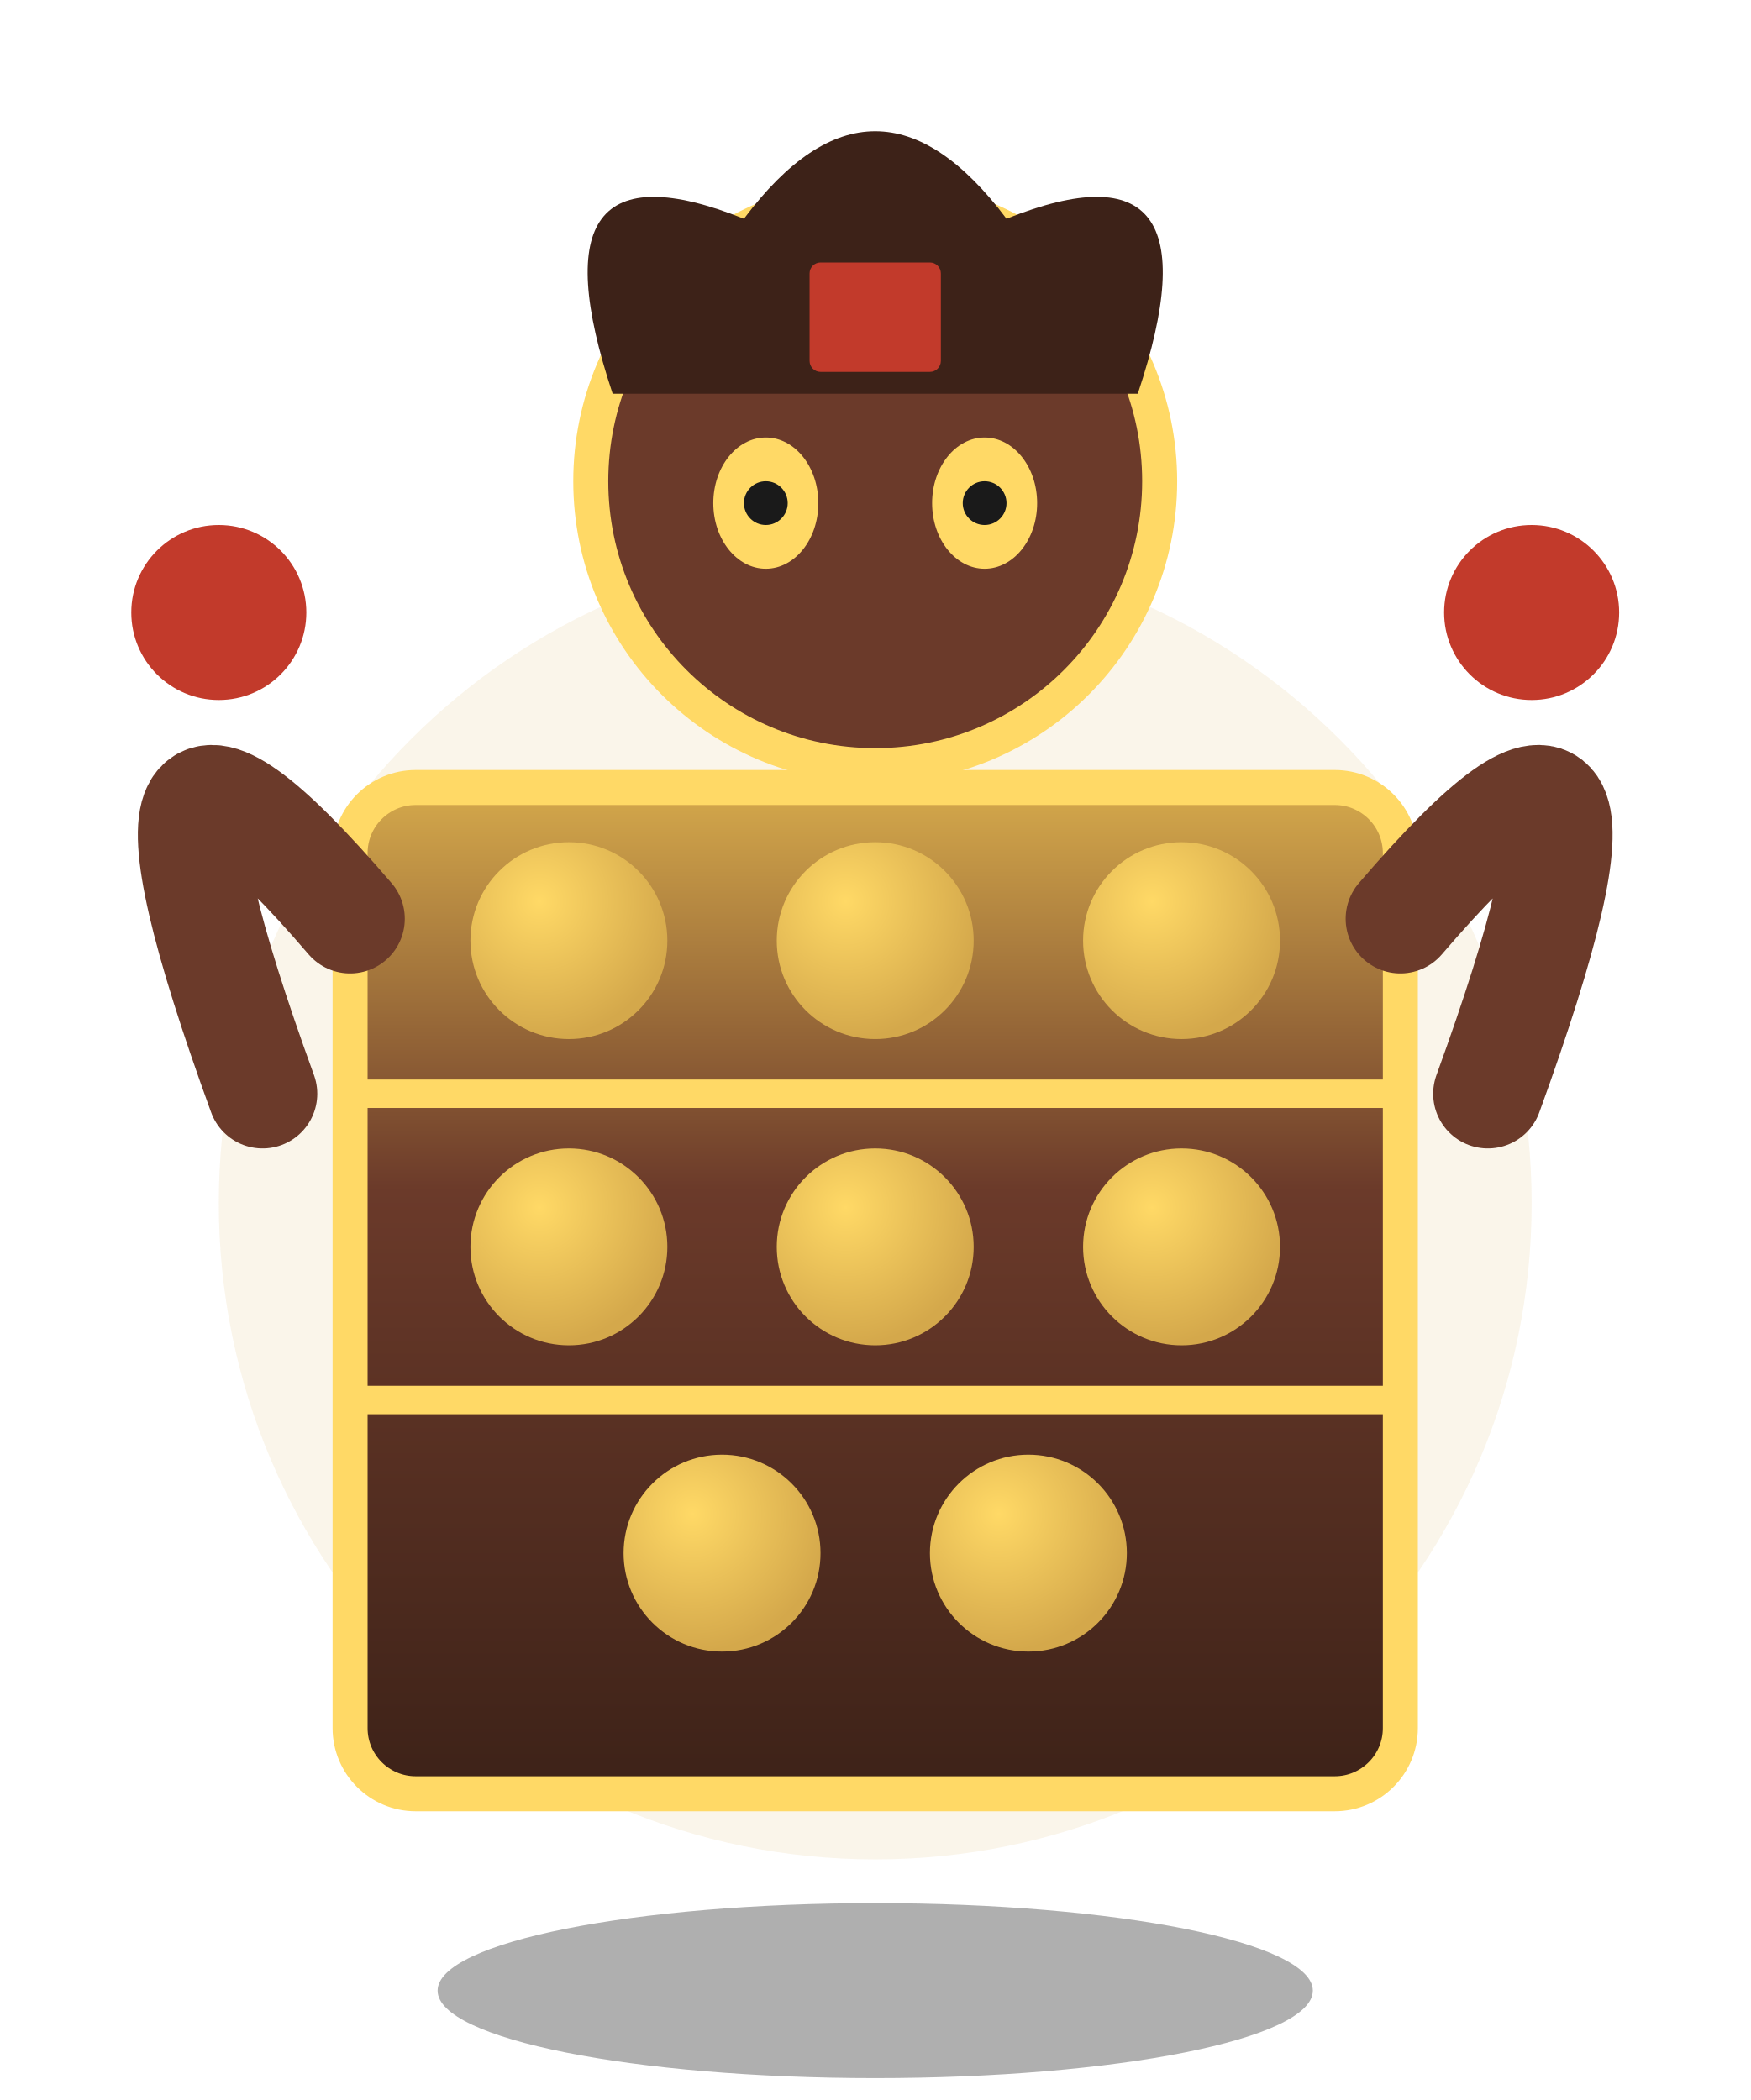
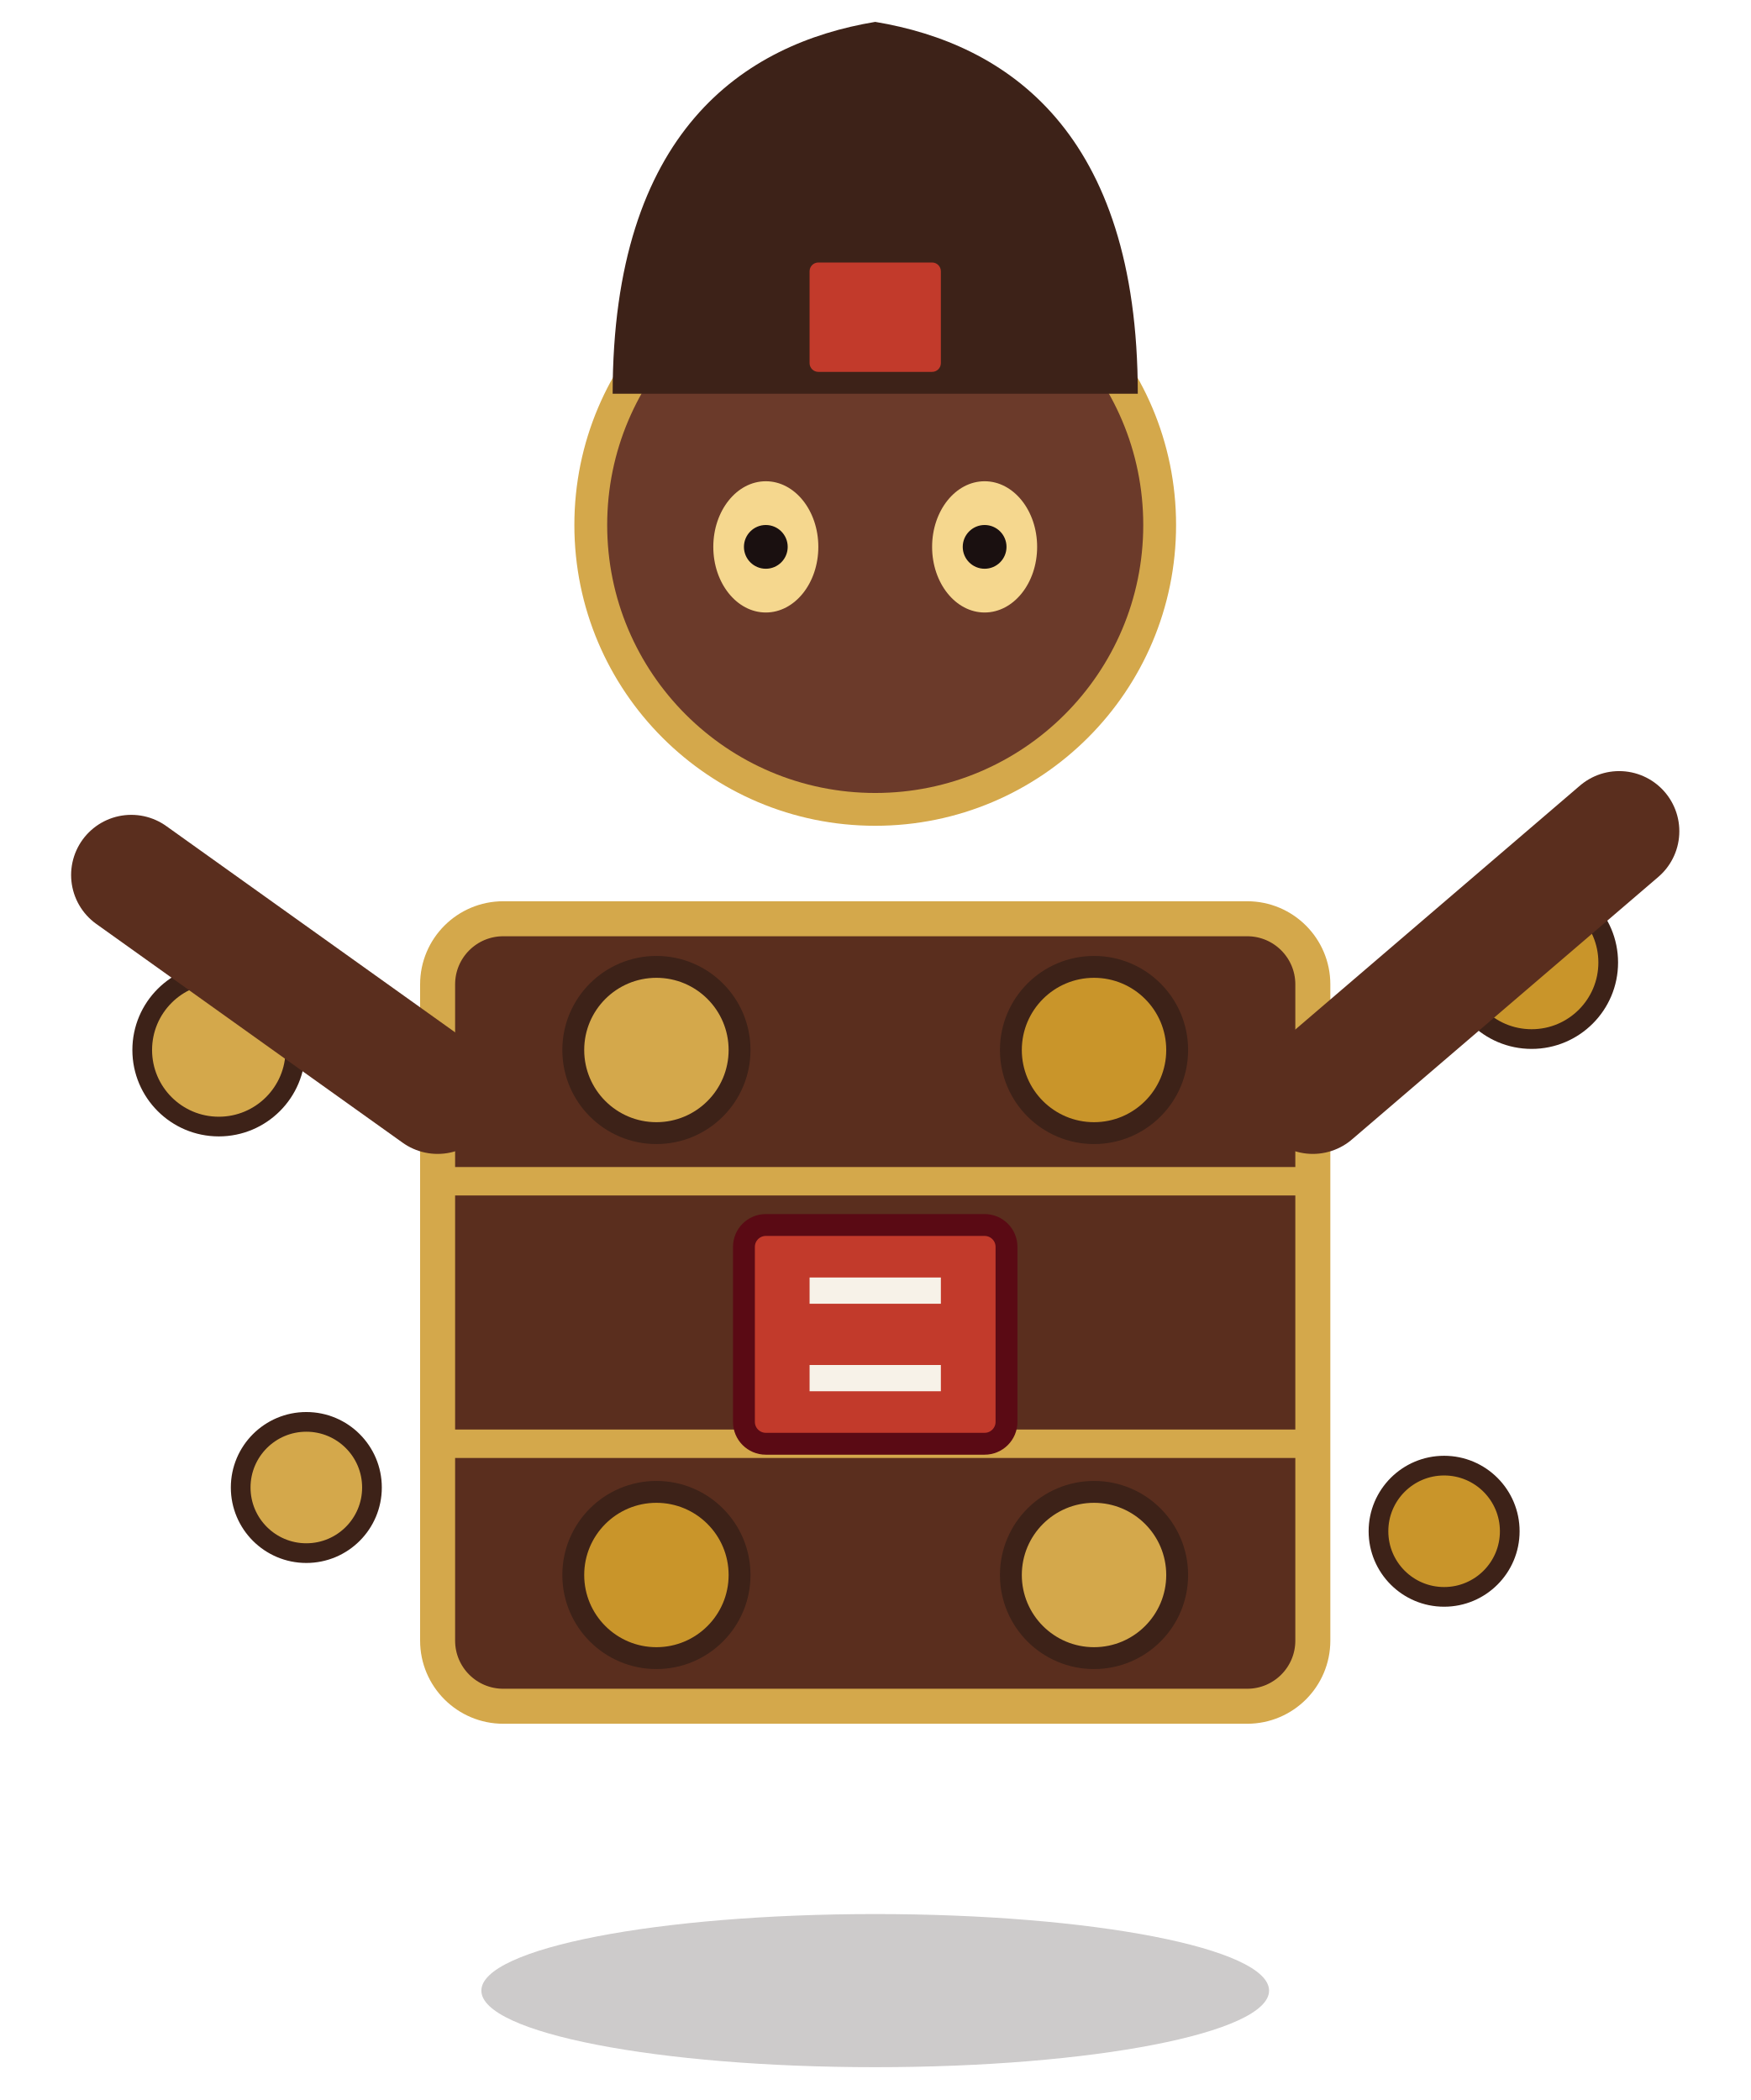
<svg xmlns="http://www.w3.org/2000/svg" viewBox="0 0 80 96" width="80" height="96">
-   <defs>
-     <linearGradient id="frame2" x1="0" y1="0" x2="0" y2="1">
-       <stop offset="0%" stop-color="#D4A84B" />
-       <stop offset="40%" stop-color="#6B3A2A" />
-       <stop offset="100%" stop-color="#3d2218" />
-     </linearGradient>
-     <radialGradient id="bead2" cx="35%" cy="30%" r="70%">
-       <stop offset="0%" stop-color="#FFD966" />
-       <stop offset="100%" stop-color="#D4A84B" />
-     </radialGradient>
-   </defs>
-   <ellipse cx="40" cy="91" rx="20" ry="4" fill="#1A1A1A" opacity=".35" />
-   <circle cx="40" cy="55" r="30" fill="#D4A84B" opacity=".12" />
-   <rect x="16" y="36" width="48" height="46" rx="3" fill="url(#frame2)" stroke="#FFD966" stroke-width="1.6" />
-   <line x1="16" y1="50" x2="64" y2="50" stroke="#FFD966" stroke-width="1.3" />
-   <line x1="16" y1="64" x2="64" y2="64" stroke="#FFD966" stroke-width="1.3" />
-   <g fill="url(#bead2)">
-     <circle cx="26" cy="43" r="4.5" />
-     <circle cx="40" cy="43" r="4.5" />
-     <circle cx="54" cy="43" r="4.5" />
-     <circle cx="26" cy="57" r="4.5" />
-     <circle cx="40" cy="57" r="4.5" />
-     <circle cx="54" cy="57" r="4.5" />
-     <circle cx="33" cy="71" r="4.5" />
-     <circle cx="47" cy="71" r="4.5" />
-   </g>
-   <path d="M16 42 Q4 28 12 50" fill="none" stroke="#6B3A2A" stroke-width="5" stroke-linecap="round" />
-   <path d="M64 42 Q76 28 68 50" fill="none" stroke="#6B3A2A" stroke-width="5" stroke-linecap="round" />
-   <circle cx="10" cy="28" r="4" fill="#C23A2B" />
-   <circle cx="70" cy="28" r="4" fill="#C23A2B" />
-   <circle cx="40" cy="22" r="13" fill="#6B3A2A" stroke="#FFD966" stroke-width="1.6" />
-   <path d="M28 18 Q24 6 34 10 Q40 2 46 10 Q56 6 52 18" fill="#3d2218" />
-   <ellipse cx="35" cy="23" rx="2.4" ry="3" fill="#FFD966" />
-   <ellipse cx="45" cy="23" rx="2.4" ry="3" fill="#FFD966" />
-   <circle cx="35" cy="23" r="1" fill="#1A1A1A" />
-   <circle cx="45" cy="23" r="1" fill="#1A1A1A" />
-   <rect x="37" y="12" width="6" height="5" rx="0.5" fill="#C23A2B" />
+   <ellipse cx="40" cy="91" rx="18" ry="3.5" fill="#1A1010" opacity=".22" />
+   <circle cx="10" cy="48" r="3.5" fill="#D4A84B" stroke="#3d2218" stroke-width=".9" />
+   <circle cx="70" cy="44" r="3.5" fill="#C9952A" stroke="#3d2218" stroke-width=".9" />
+   <circle cx="14" cy="68" r="3" fill="#D4A84B" stroke="#3d2218" stroke-width=".9" />
+   <circle cx="66" cy="70" r="3" fill="#C9952A" stroke="#3d2218" stroke-width=".9" />
+   <rect x="20" y="42" width="40" height="36" rx="3" fill="#5A2E1E" stroke="#D4A84B" stroke-width="1.6" />
+   <line x1="20" y1="54" x2="60" y2="54" stroke="#D4A84B" stroke-width="1.3" />
+   <line x1="20" y1="66" x2="60" y2="66" stroke="#D4A84B" stroke-width="1.3" />
+   <circle cx="30" cy="48" r="3.8" fill="#D4A84B" stroke="#3d2218" stroke-width="1" />
+   <circle cx="50" cy="48" r="3.8" fill="#C9952A" stroke="#3d2218" stroke-width="1" />
+   <circle cx="40" cy="60" r="3.8" fill="#D4A84B" stroke="#3d2218" stroke-width="1" />
+   <circle cx="30" cy="72" r="3.8" fill="#C9952A" stroke="#3d2218" stroke-width="1" />
+   <circle cx="50" cy="72" r="3.8" fill="#D4A84B" stroke="#3d2218" stroke-width="1" />
+   <rect x="34" y="56" width="12" height="10" rx="1" fill="#C23A2B" stroke="#5A0A14" stroke-width="1" />
+   <line x1="37" y1="59" x2="43" y2="59" stroke="#F7F2E8" stroke-width="1.2" />
+   <line x1="37" y1="63" x2="43" y2="63" stroke="#F7F2E8" stroke-width="1.2" />
+   <path d="M20 50 L6 40" stroke="#5A2E1E" stroke-width="5.5" stroke-linecap="round" />
+   <path d="M60 50 L74 38" stroke="#5A2E1E" stroke-width="5.5" stroke-linecap="round" />
+   <circle cx="40" cy="24" r="13" fill="#6B3A2A" stroke="#D4A84B" stroke-width="1.5" />
+   <path d="M28 18 C28 6 34 2 40 1 C46 2 52 6 52 18" fill="#3d2218" />
+   <rect x="37" y="12" width="6" height="5" rx=".4" fill="#C23A2B" />
+   <ellipse cx="35" cy="25" rx="2.4" ry="3" fill="#F5D78E" />
+   <ellipse cx="45" cy="25" rx="2.4" ry="3" fill="#F5D78E" />
+   <circle cx="35" cy="25" r="1" fill="#1A1010" />
+   <circle cx="45" cy="25" r="1" fill="#1A1010" />
</svg>
